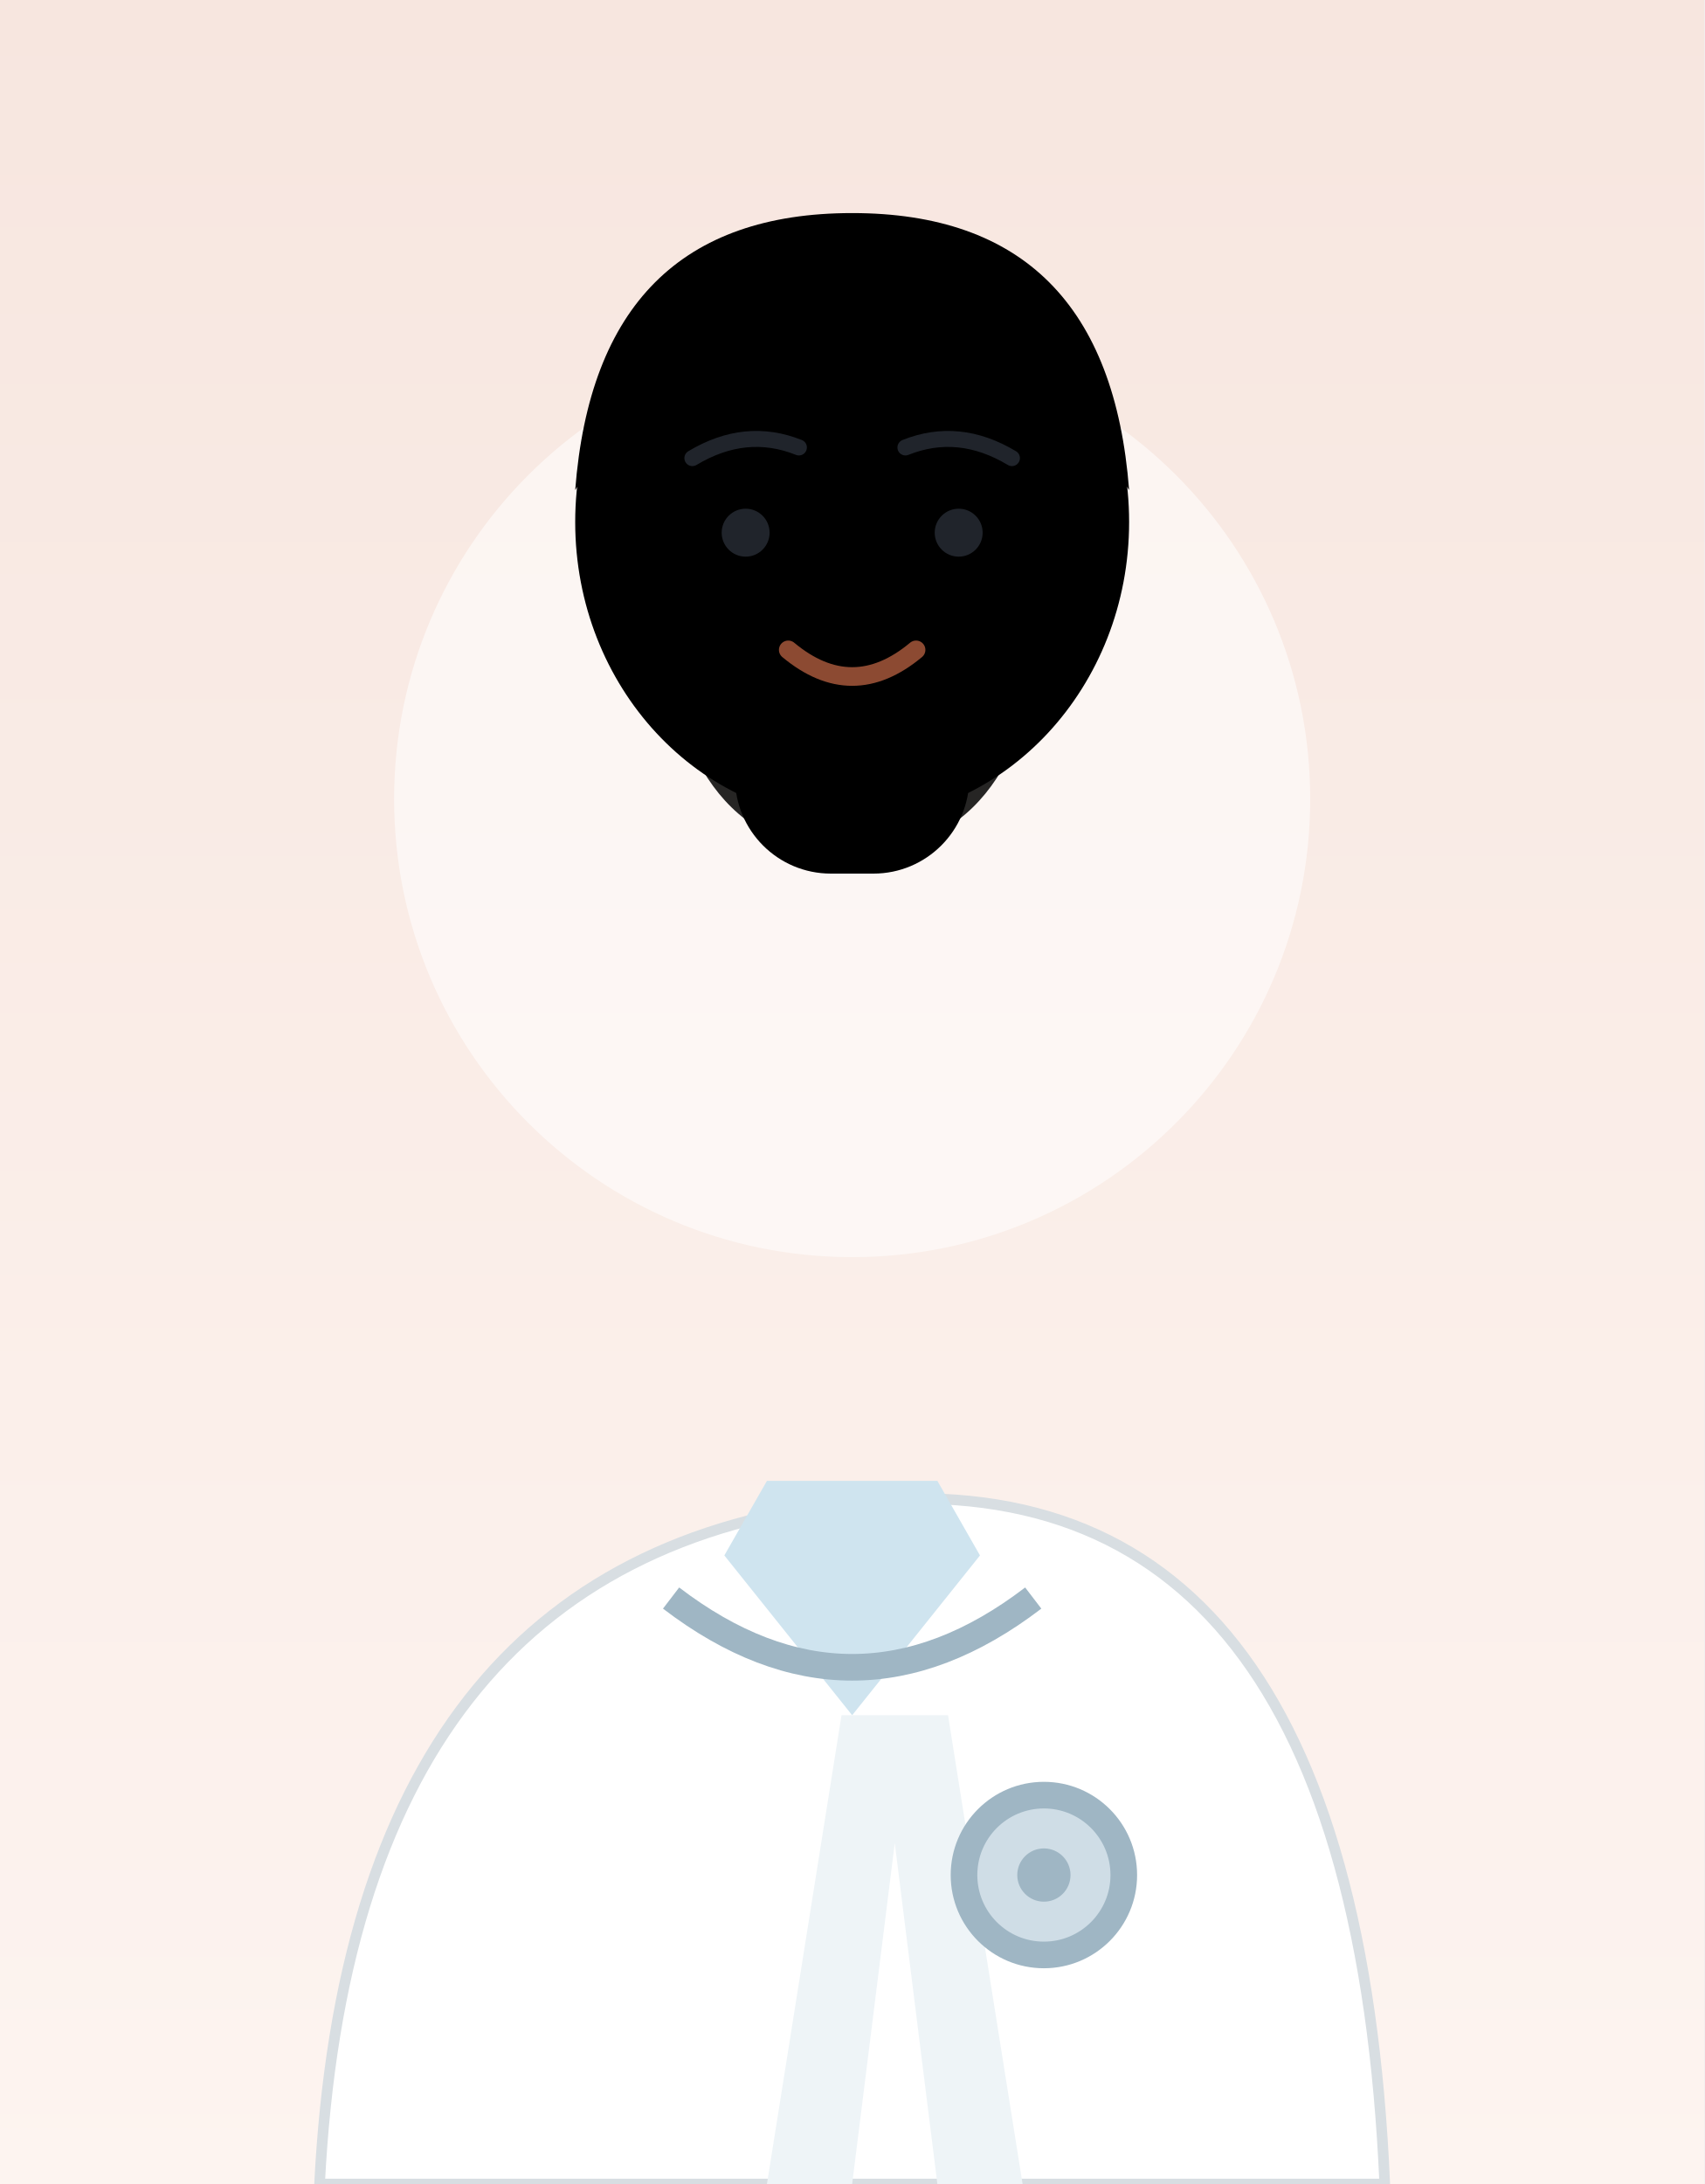
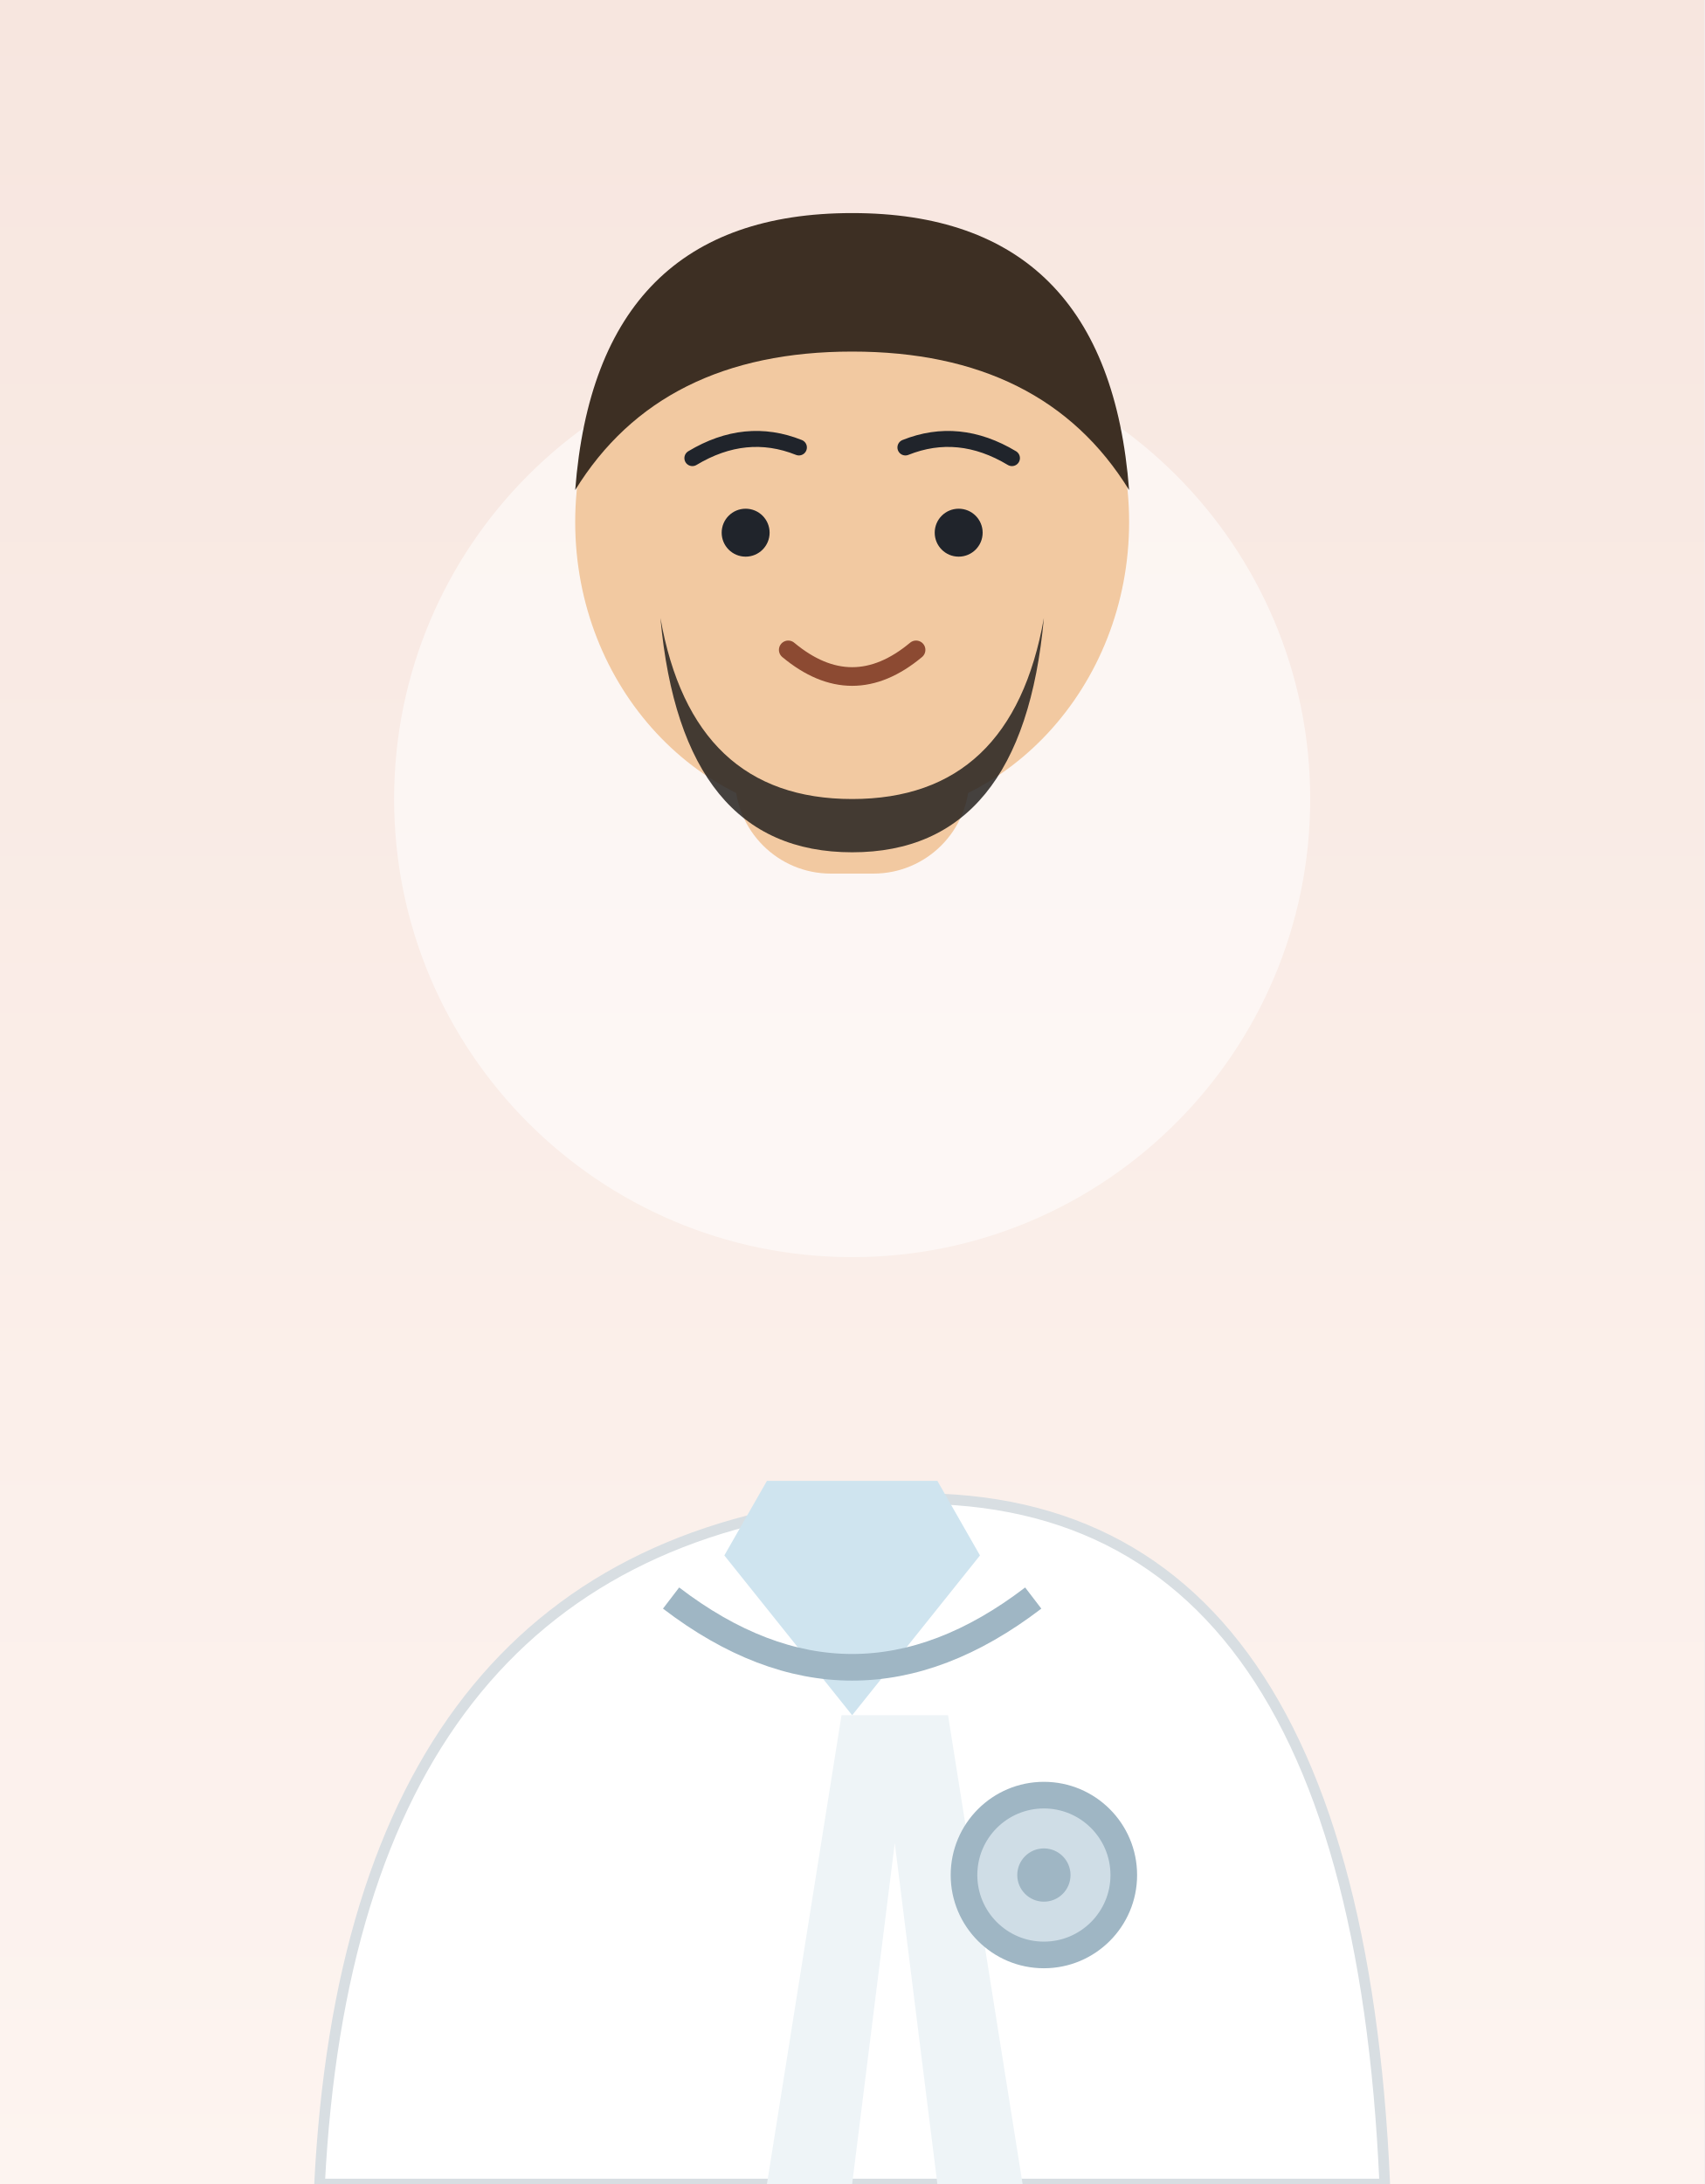
<svg xmlns="http://www.w3.org/2000/svg" viewBox="0 0 320 410" role="img">
  <defs>
    <linearGradient id="bg" x1="0" y1="0" x2="0" y2="1">
      <stop offset="0" stop-color="#f7e6df" />
      <stop offset="1" stop-color="#fdf4f0" />
    </linearGradient>
  </defs>
  <rect width="320" height="410" fill="url(#bg)" />
  <circle cx="160" cy="150" r="86" fill="#ffffff" opacity=".55" />
-   <rect x="138" y="118" width="44" height="46" rx="18" fill="undefined" />
-   <ellipse cx="160" cy="98" rx="52" ry="56" fill="undefined" />
-   <path d="M108 92 q4-52 52-52 t52 52 q-16-26-52-26 t-52 26z" fill="undefined" />
-   <path d="M124 116 q6 34 36 34 t36-34 q-4 44-36 44 t-36-44z" fill="undefined" opacity=".85" />
+   <rect x="138" y="118" width="44" height="46" rx="18" fill="#f2c9a1" />
+   <ellipse cx="160" cy="98" rx="52" ry="56" fill="#f2c9a1" />
+   <path d="M108 92 q4-52 52-52 t52 52 q-16-26-52-26 t-52 26z" fill="#3d2f23" />
+   <path d="M124 116 q6 34 36 34 t36-34 q-4 44-36 44 t-36-44z" fill="#24211e" opacity=".85" />
  <circle cx="140" cy="100" r="4.5" fill="#20242b" />
  <circle cx="180" cy="100" r="4.5" fill="#20242b" />
  <path d="M130 86 q10-6 20-2" stroke="#20242b" stroke-width="3" fill="none" stroke-linecap="round" />
  <path d="M170 84 q10-4 20 2" stroke="#20242b" stroke-width="3" fill="none" stroke-linecap="round" />
  <path d="M148 122 q12 10 24 0" stroke="#8c4a32" stroke-width="3.5" fill="none" stroke-linecap="round" />
  <path d="M60 410 q6-118 100-128 t100 128z" fill="#ffffff" stroke="#d8dee2" stroke-width="2" />
  <path d="M136 292 l24 30 l24-30 l-8-14 l-32 0z" fill="#cfe4ef" />
  <path d="M158 322 l-14 88 l16 0 l8-64 l8 64 l16 0 l-14-88z" fill="#eef4f7" />
  <path d="M126 300 q34 26 68 0" stroke="#9fb6c4" stroke-width="5" fill="none" />
  <circle cx="196" cy="352" r="15" fill="#cfdde6" stroke="#9fb6c4" stroke-width="5" />
  <circle cx="196" cy="352" r="5" fill="#9fb6c4" />
</svg>
